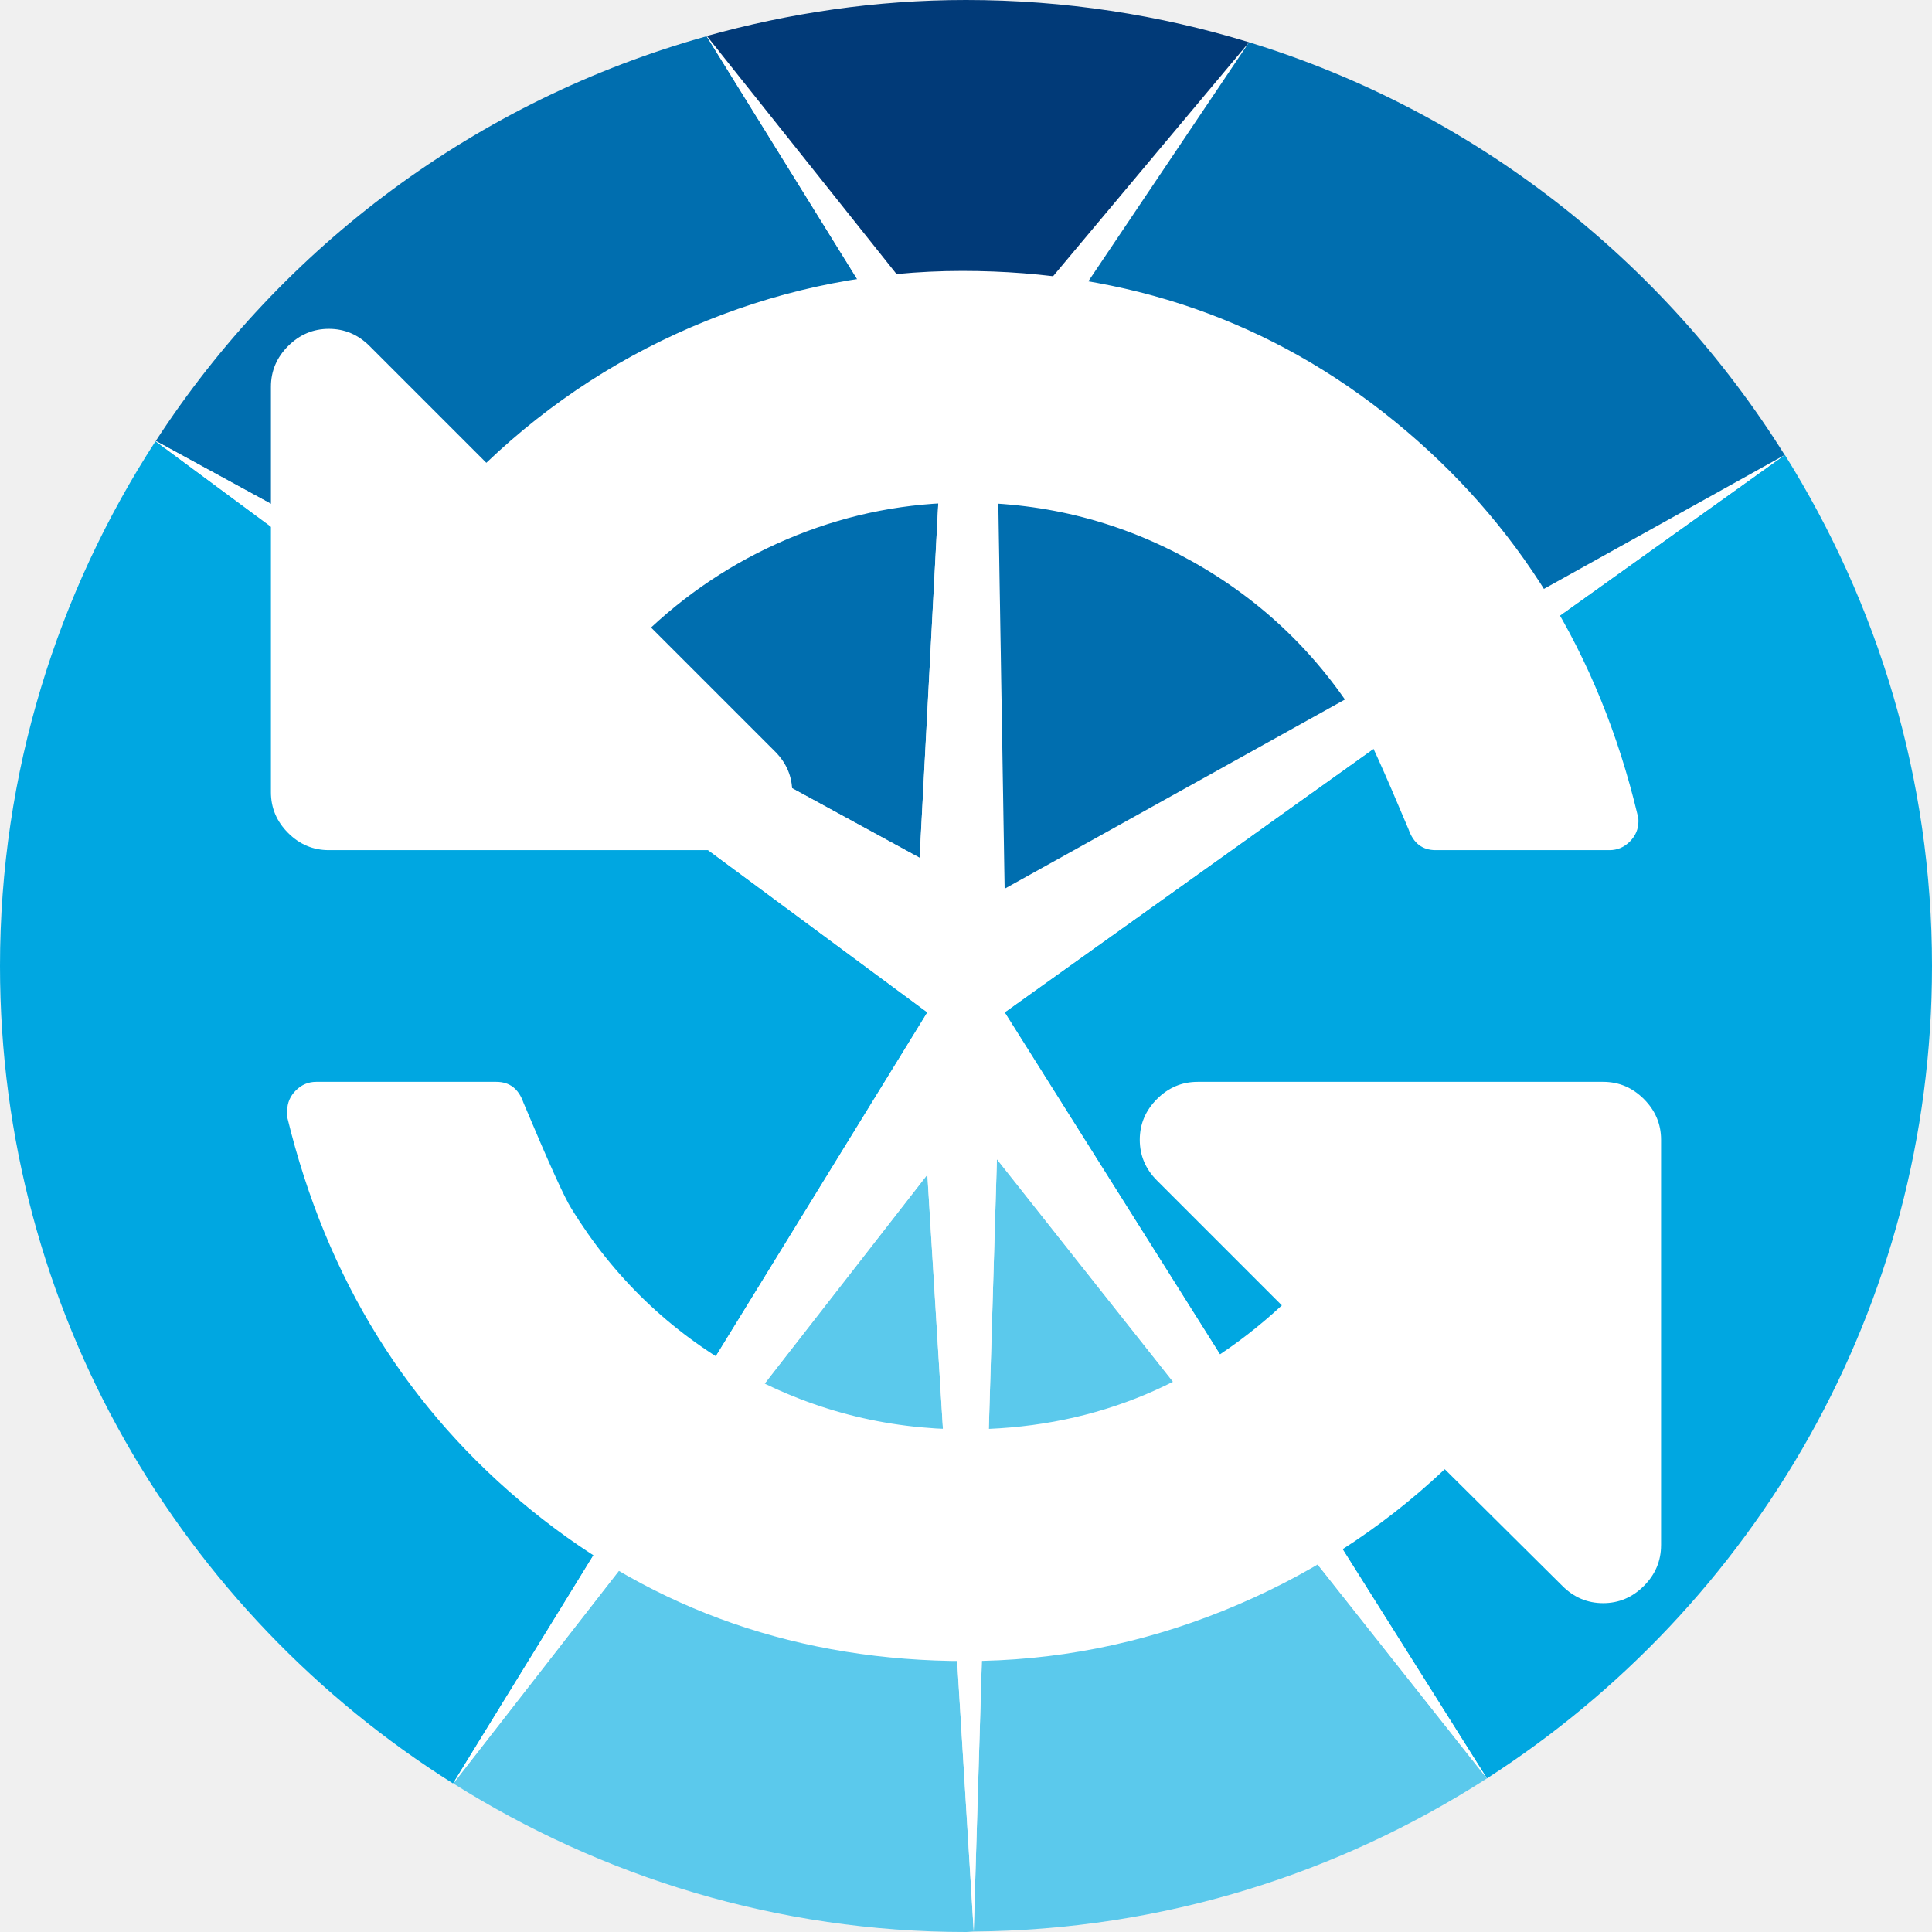
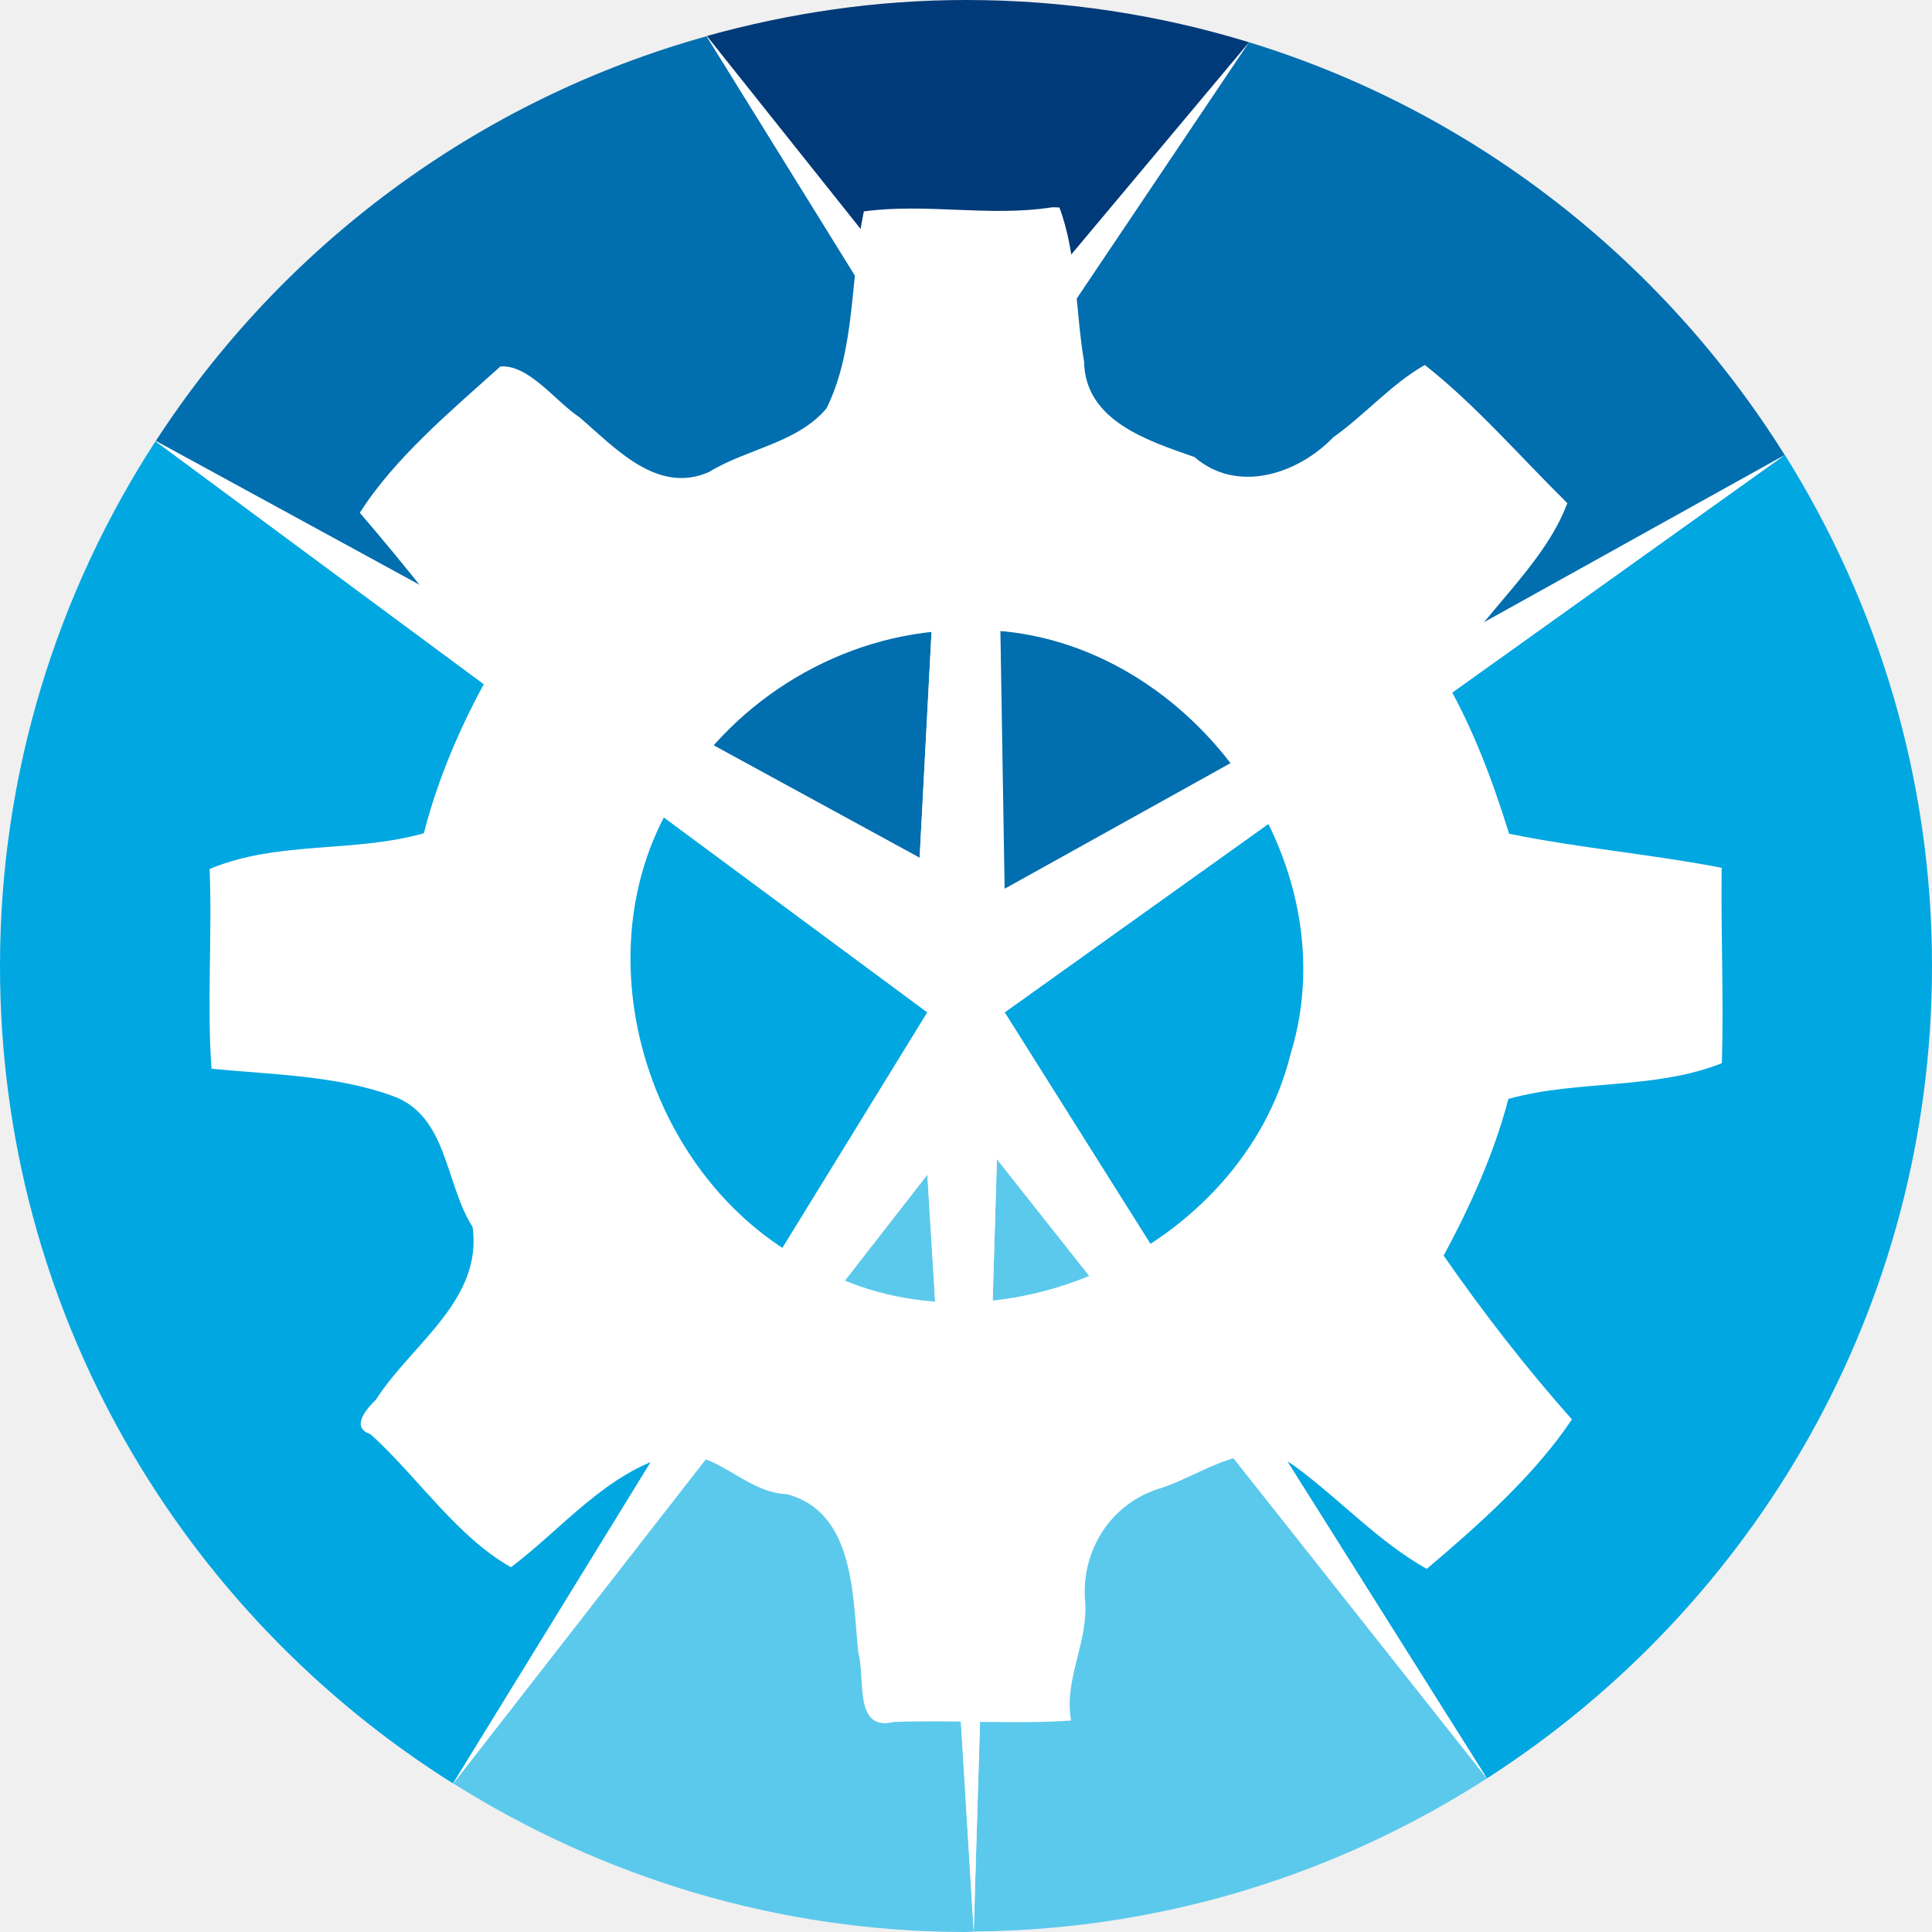
<svg xmlns="http://www.w3.org/2000/svg" width="250" height="250" id="svg3125" version="1.1">
  <defs id="defs3127" />
  <g id="layer1" transform="translate(0,-802.3622)">
    <g id="g4028" transform="translate(-560,409.9872)">
      <path id="path3254" d="M 580.156,449.438 679,503.375 l 3,-57 -30.562,-49.312 c -29.683,8.271 -54.903,27.146 -71.281,52.375 z" style="fill:#006eaf;fill-opacity:1;stroke:none" />
      <path id="path3252" d="M 618.625,623.156 680,523.375 580.125,449.469 C 567.437,469.028 560,492.325 560,517.375 c 0,44.619 23.449,83.663 58.625,105.781 z" style="fill:#00a7e1;fill-opacity:1;stroke:none" />
      <path id="path3250" d="m 686,642.312 -6,-97.938 -61.344,78.781 C 637.9,635.251 660.593,642.375 685,642.375 c 0.338,0 0.663,-0.06 1,-0.062 z" style="fill:#5bc9ec;fill-opacity:1;stroke:none" />
      <path id="path3248" d="M 752.406,622.5 689,542.375 l -3,99.938 c 24.47,-0.194 47.207,-7.477 66.406,-19.812 z" style="fill:#5bc9ec;fill-opacity:1;stroke:none" />
      <path id="path3246" d="M 790.938,451.25 690,523.375 752.406,622.5 C 787.007,600.269 810,561.557 810,517.375 c 0,-24.302 -7.032,-46.933 -19.031,-66.125 -0.003,-0.005 -0.028,0.005 -0.031,0 z" style="fill:#00a7e1;fill-opacity:1;stroke:none" />
      <path id="path3244" d="M 721.625,397.844 686,440.375 651.469,397.031 c -0.012,0.003 -0.019,0.028 -0.031,0.031 L 682,446.375 l -3,57 -98.844,-53.938 c -0.008,0.012 -0.024,0.019 -0.031,0.031 L 680,523.375 618.625,623.156 c 0.008,0.005 0.024,-0.005 0.031,0 L 680,544.375 686,642.312 689,542.375 752.406,622.5 690,523.375 790.938,451.25 690,507.375 l -1,-61 32.625,-48.531 z" style="fill:#ffffff;stroke:none" />
      <path id="path3242" d="M 721.625,397.844 689,446.375 l 1,61 100.938,-56.125 C 775.147,426.003 750.684,406.743 721.625,397.844 z" style="fill:#006eaf;fill-opacity:1;stroke:none" />
      <path id="path3212" d="m 685,392.375 c -11.636,0 -22.843,1.682 -33.531,4.656 L 686,440.375 721.625,397.844 C 710.034,394.294 697.754,392.375 685,392.375 z" style="fill:#013a78;fill-opacity:1;stroke:none" />
    </g>
-     <path style="fill:#ffffff;stroke:none" d="m 212.014,908.624 q 0,-0.586 -0.117,-0.82 -7.495,-31.386 -31.386,-50.885 -23.891,-19.499 -55.979,-19.499 -17.098,0 -33.084,6.441 -15.986,6.441 -28.517,18.387 L 47.824,847.141 q -2.225,-2.225 -5.27,-2.225 -3.045,0 -5.27,2.225 -2.225,2.225 -2.225,5.27 v 52.466 q 0,3.045 2.225,5.27 2.225,2.225 5.27,2.225 h 52.466 q 3.045,0 5.27,-2.225 2.225,-2.225 2.225,-5.27 0,-3.045 -2.225,-5.27 L 84.245,883.563 q 8.315,-7.729 18.855,-11.945 10.54,-4.216 21.9,-4.216 15.693,0 29.278,7.612 13.585,7.612 21.783,20.963 1.288,1.991 6.207,13.702 0.937,2.693 3.513,2.693 h 22.485 q 1.522,0 2.635,-1.113 1.113,-1.113 1.113,-2.635 z m 2.928,93.689 v -52.466 q 0,-3.045 -2.225,-5.27 -2.225,-2.225 -5.27,-2.225 h -52.466 q -3.045,0 -5.27,2.225 -2.225,2.225 -2.225,5.27 0,3.045 2.225,5.27 l 16.161,16.161 Q 148.539,987.323 125,987.323 q -15.693,0 -29.278,-7.612 -13.585,-7.612 -21.783,-20.963 -1.288,-1.991 -6.207,-13.702 -0.937,-2.694 -3.513,-2.694 H 40.914 q -1.522,0 -2.635,1.113 -1.113,1.113 -1.113,2.635 v 0.82 q 7.612,31.386 31.62,50.885 24.008,19.499 56.213,19.499 17.098,0 33.26,-6.5 16.161,-6.5 28.692,-18.328 l 15.224,15.107 q 2.225,2.225 5.27,2.225 3.045,0 5.27,-2.225 2.225,-2.225 2.225,-5.27 z" id="loading" />
+     <path style="fill:#ffffff;stroke:none" d="m 135.938,829.219 c -8.005,1.202 -16.14,-0.589 -24.156,0.5 -1.787,8.374 -0.994,17.76 -4.844,25.5 -3.847,4.526 -10.318,5.209 -15.188,8.219 -6.729,2.958 -12.149,-3.143 -16.754,-7.069 -3.108,-2.056 -6.544,-6.852 -10.246,-6.588 -6.393,5.75 -13.724,11.882 -18.188,18.938 5.76,6.714 11.42,13.791 16.656,21.062 -3.604,6.451 -6.54,13.27 -8.375,20.406 -9.083,2.57 -18.92,0.928 -27.719,4.625 0.346,8.519 -0.361,17.761 0.25,25.844 7.791,0.766 16.055,0.849 23.375,3.5 7.235,2.551 6.829,11.459 10.406,16.969 1.326,9.509 -7.962,15.214 -12.5,22.344 -1.181,1.138 -3.374,3.604 -0.719,4.469 6.091,5.5 11.158,13.281 18.188,17.219 6.611,-4.961 12.383,-12.28 20.719,-14.5 5.73,-0.972 9.409,4.841 15.031,5.062 8.766,2.381 8.433,13.205 9.188,20.469 0.927,3.212 -0.638,10.284 4.562,9 7.53,-0.297 15.892,0.323 22.969,-0.188 -0.958,-5.581 2.414,-10.296 1.781,-15.938 -0.287,-6.31 3.437,-12.076 9.5,-14.031 5.724,-1.705 12.148,-7.33 17.969,-2.719 5.664,4.201 10.62,9.62 16.781,13.062 6.722,-5.686 14.008,-12.176 18.781,-19.344 -5.867,-6.589 -11.471,-13.815 -16.594,-21.188 3.478,-6.478 6.504,-13.174 8.375,-20.281 8.997,-2.501 18.902,-1.148 27.625,-4.625 0.244,-8.405 -0.134,-16.98 -0.031,-25.281 -9.118,-1.764 -18.399,-2.547 -27.5,-4.406 -2.155,-6.926 -4.7,-13.741 -8.344,-20.031 4.33,-8.115 12.752,-14.364 15.875,-22.75 -6.05,-5.96 -11.891,-12.736 -18.438,-17.875 -4.298,2.43 -7.742,6.443 -11.875,9.375 -4.589,4.775 -12.438,7.306 -17.938,2.531 -5.961,-2.083 -14.153,-4.658 -14.281,-12.344 -1.114,-6.548 -0.895,-13.777 -3.188,-19.938 -0.382,-0.005 -0.776,-0.074 -1.156,0 z m -11,54.688 C 152.252,882.886 175.067,912.562 167,938.75 160.803,963.899 128.862,978.935 105.75,966.375 83.577,955.817 74.036,924.553 88.406,904 c 7.868,-12.181 21.929,-20.138 36.531,-20.094 z" id="loading" />
  </g>
</svg>
